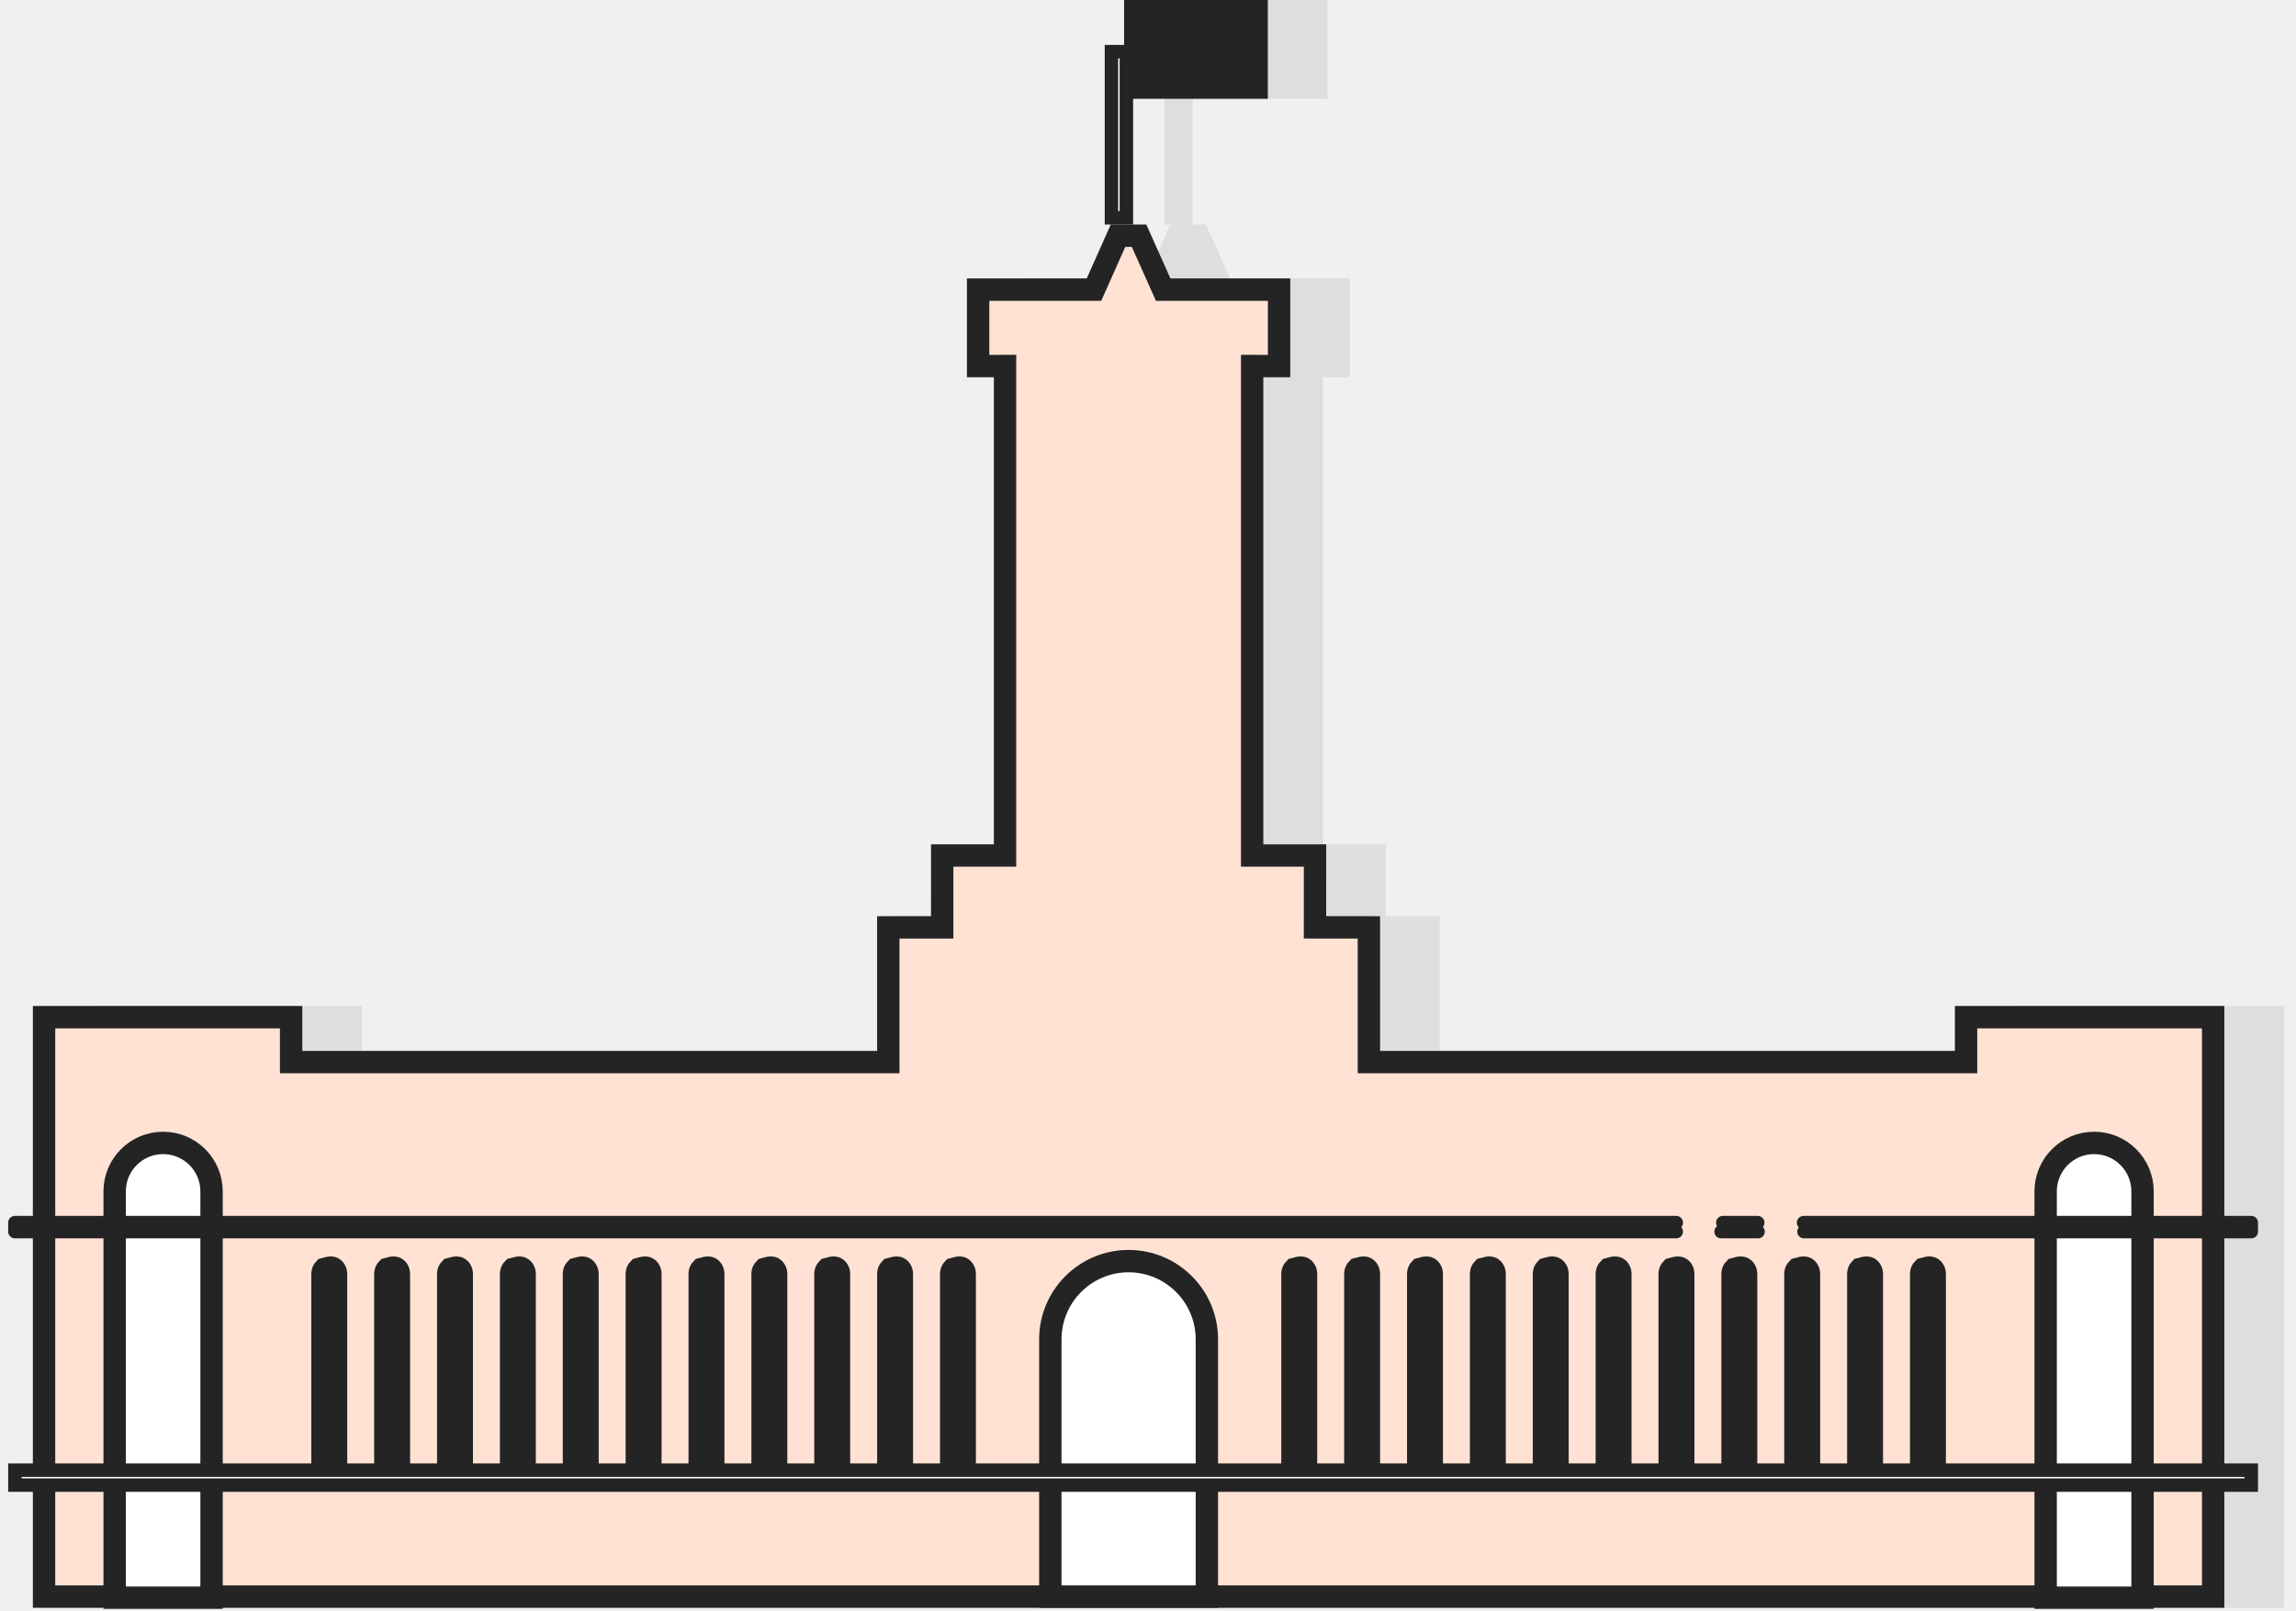
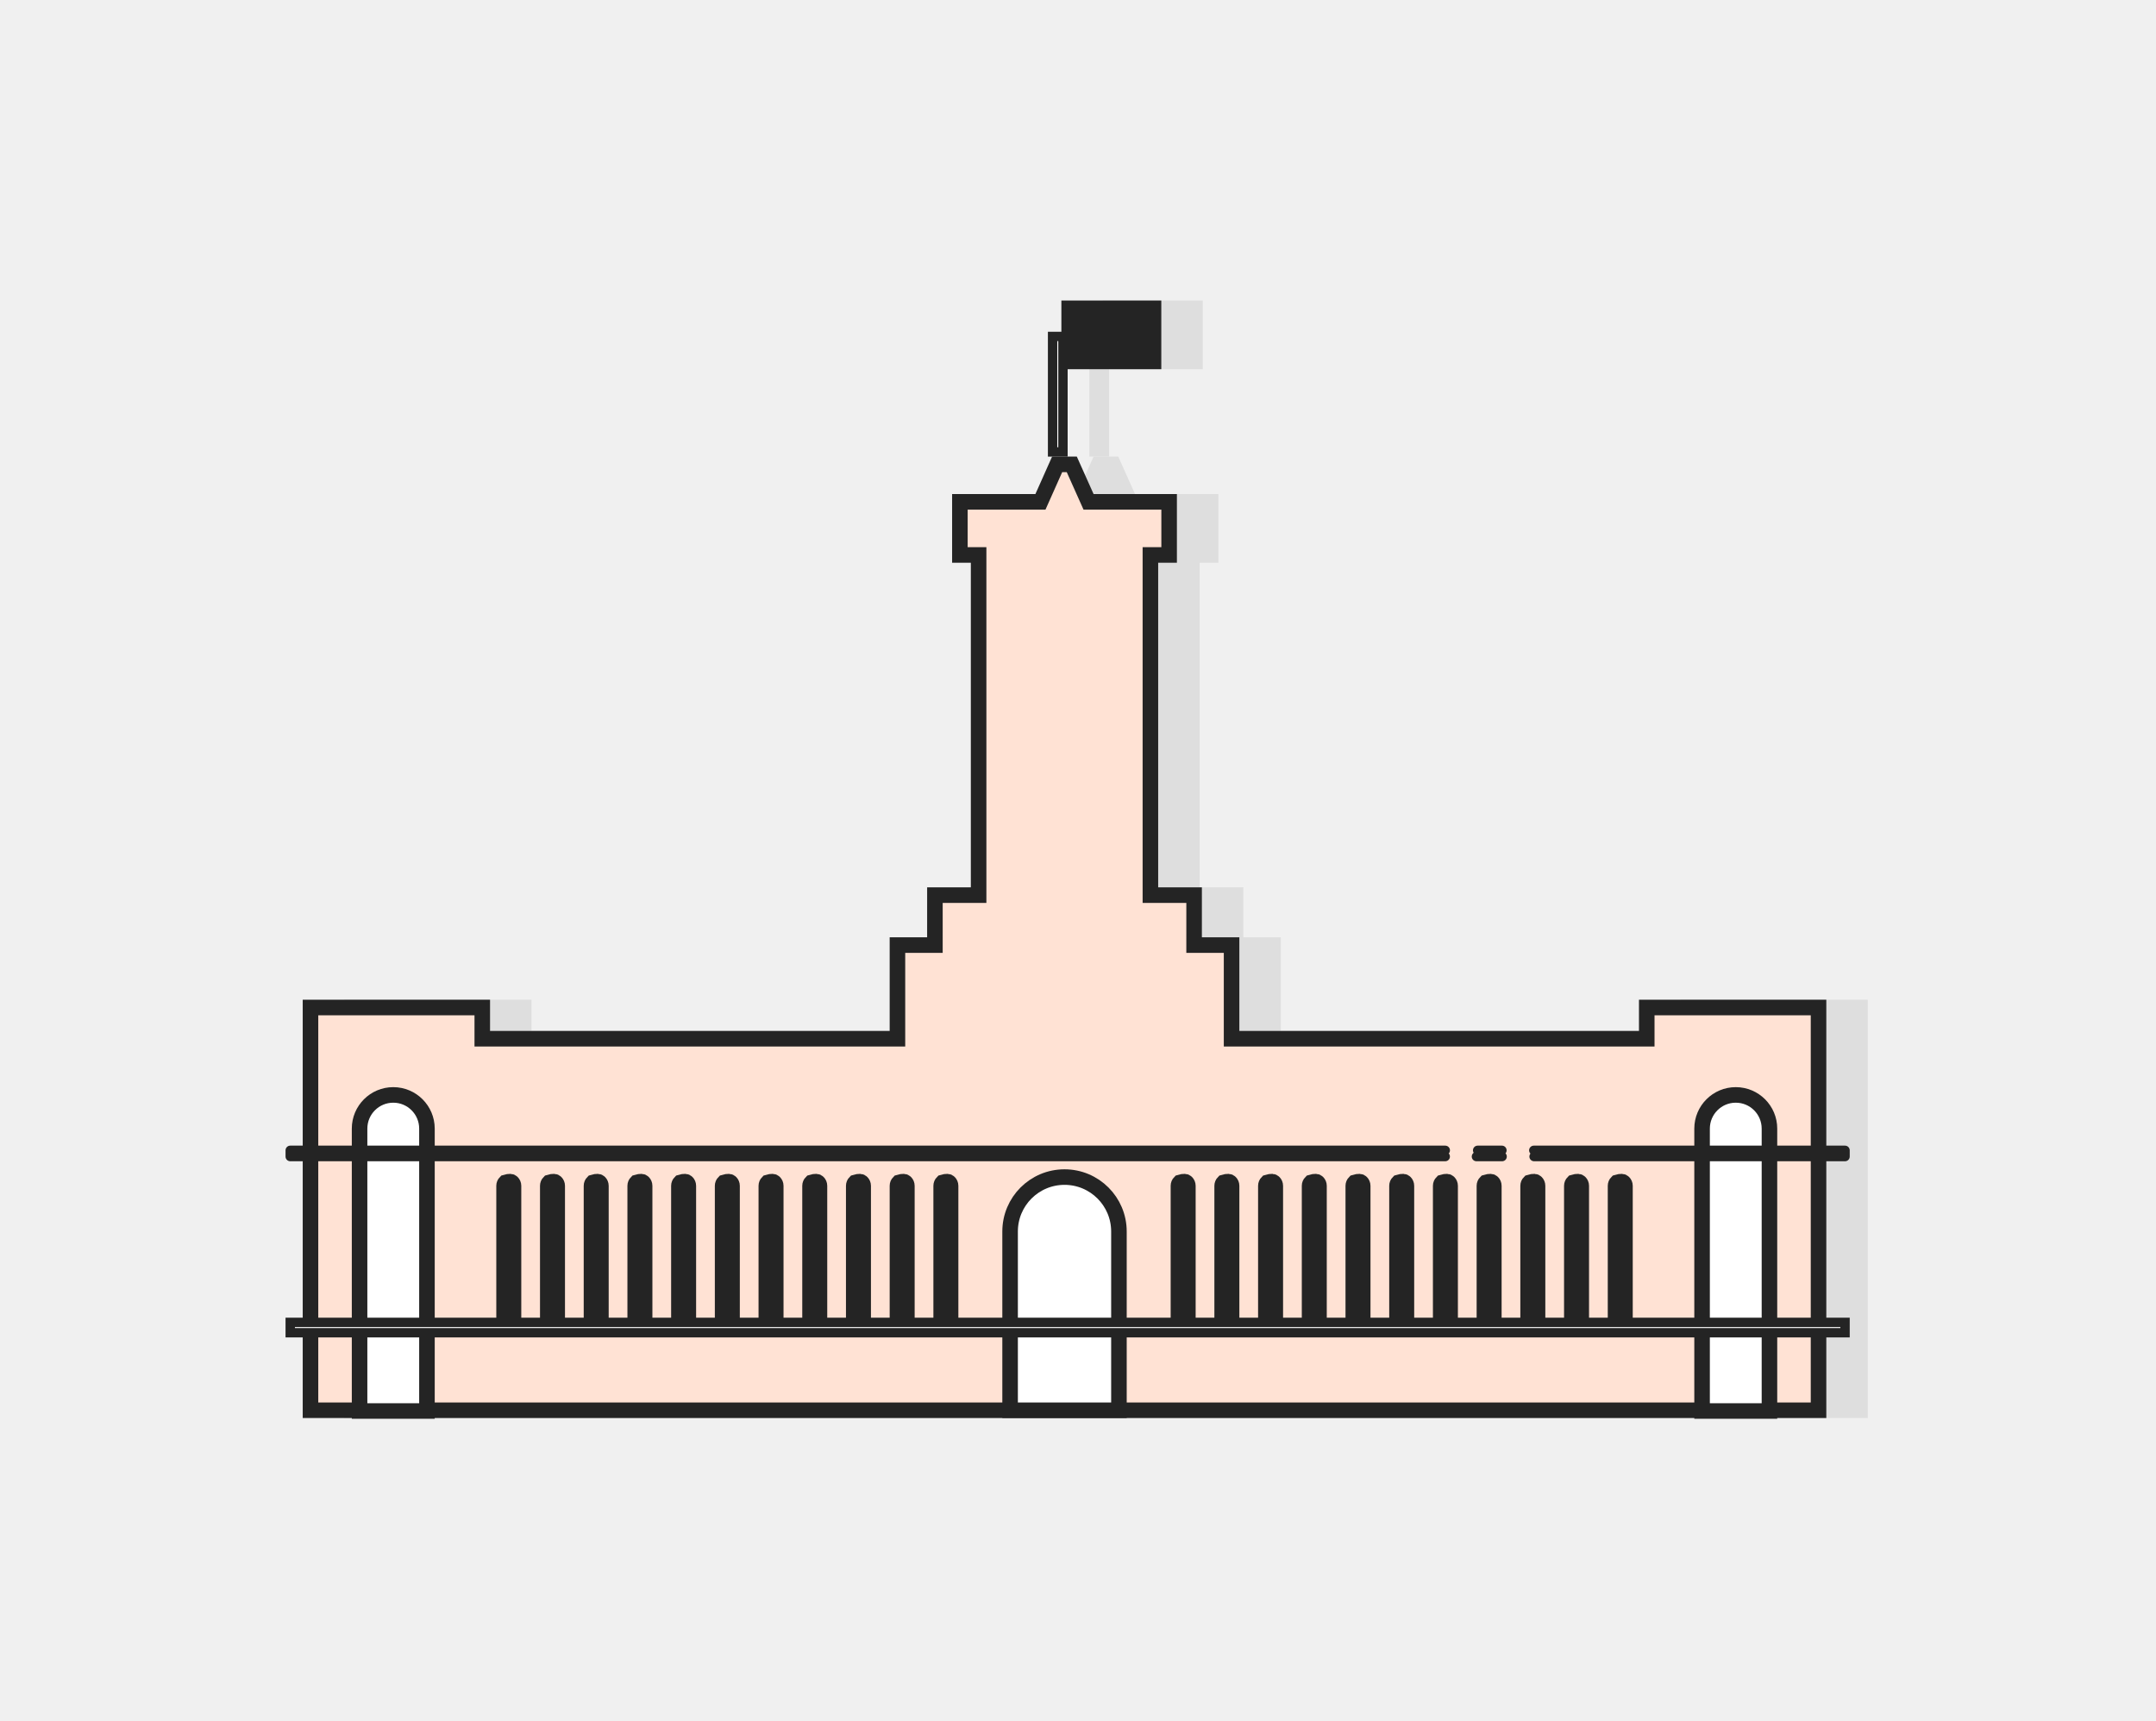
- <svg xmlns="http://www.w3.org/2000/svg" width="154px" height="108px" viewBox="0 0 154 108" version="1.1">
-   <g id="01_Design" stroke="none" stroke-width="1" fill="none" fill-rule="evenodd">
-     <g id="03_Andere_dienstleistungen-Copy" transform="translate(-405, -954)">
-       <g id="buergeramt_button_off" transform="translate(378, 926)">
-         <g id="Group" transform="translate(27, 28)">
-           <rect id="Rectangle-Copy-6" stroke="#DEDEDE" stroke-width="0.904" fill="#DEDEDE" transform="translate(79.6988, 9.036145) scale(-1, 1) translate(-79.6988, -9.036145) " x="79.849" y="3.464" width="1" height="11.145" />
-           <rect id="Rectangle-Copy-7" stroke="#DEDEDE" stroke-width="0.904" fill="#DEDEDE" x="79.849" y="0.452" width="8.735" height="5.723" />
-           <path d="M80.401,15.81 L82.018,19.424 L89.792,19.425 L89.792,24.551 L87.985,24.55 L87.985,57.376 L92.202,57.376 L92.201,62.195 L95.816,62.196 L95.816,71.231 L135.87,71.231 L135.87,68.22 L152.443,68.22 L152.443,107.081 L6.955,107.081 L6.955,68.22 L23.527,68.22 L23.527,71.231 L63.581,71.231 L63.581,62.196 L67.195,62.195 L67.196,57.376 L71.412,57.376 L71.412,24.55 L69.605,24.551 L69.605,19.425 L77.377,19.424 L78.988,15.81 L80.401,15.81 Z" id="Combined-Shape" stroke="#DEDEDE" stroke-width="1.5" fill="#DEDEDE" />
-           <path d="M76.401,15.81 L78.018,19.424 L85.792,19.425 L85.792,24.551 L83.985,24.55 L83.985,57.376 L88.202,57.376 L88.201,62.195 L91.816,62.196 L91.816,71.231 L131.87,71.231 L131.87,68.22 L148.443,68.22 L148.443,107.081 L2.955,107.081 L2.955,68.22 L19.527,68.22 L19.527,71.231 L59.581,71.231 L59.581,62.196 L63.195,62.195 L63.196,57.376 L67.412,57.376 L67.412,24.55 L65.605,24.551 L65.605,19.425 L73.377,19.424 L74.988,15.81 L76.401,15.81 Z" id="Combined-Shape" stroke="#242424" stroke-width="1.5" fill="#FFE2D4" />
-           <path d="M75.699,84.581 C77.149,84.581 78.461,85.169 79.411,86.119 C80.361,87.069 80.949,88.382 80.949,89.831 L80.949,89.831 L80.949,107.081 L70.449,107.081 L70.449,89.831 C70.449,88.382 71.036,87.069 71.986,86.119 C72.937,85.169 74.249,84.581 75.699,84.581 Z" id="Rectangle" stroke="#242424" stroke-width="1.5" fill="#FFFFFF" />
-           <rect id="Rectangle-Copy-6" stroke="#242424" stroke-width="0.904" fill="#FFFFFF" transform="translate(75.6988, 9.036145) scale(-1, 1) translate(-75.6988, -9.036145) " x="75.849" y="3.464" width="1" height="11.145" />
-           <rect id="Rectangle-Copy-7" stroke="#242424" stroke-width="0.904" fill="#242424" x="75.849" y="0.452" width="8.735" height="5.723" />
-           <g id="Group-21" transform="translate(0.879518, 84.21687)" fill="#FFFFFF" stroke="#242424" stroke-width="1.5">
-             <path d="M20.883,0.883 C21.33,0.75 21.444,0.801 21.526,0.883 C21.609,0.966 21.66,1.079 21.66,1.205 L21.66,1.205 L21.66,14.25 L20.75,14.25 L20.75,1.205 C20.75,1.079 20.801,0.966 20.883,0.883 Z" id="Rectangle-Copy-10" />
-             <path d="M85.943,0.883 C86.391,0.75 86.504,0.801 86.587,0.883 C86.669,0.966 86.72,1.079 86.72,1.205 L86.72,1.205 L86.72,14.25 L85.81,14.25 L85.81,1.205 C85.81,1.079 85.861,0.966 85.943,0.883 Z" id="Rectangle-Copy-22" />
-             <path d="M46.184,0.883 C46.632,0.75 46.745,0.801 46.828,0.883 C46.91,0.966 46.961,1.079 46.961,1.205 L46.961,1.205 L46.961,14.25 L46.051,14.25 L46.051,1.205 C46.051,1.079 46.102,0.966 46.184,0.883 Z" id="Rectangle-Copy-17" />
-             <path d="M111.245,0.883 C111.692,0.75 111.806,0.801 111.888,0.883 C111.97,0.966 112.021,1.079 112.021,1.205 L112.021,1.205 L112.021,14.25 L111.111,14.25 L111.111,1.205 C111.111,1.079 111.162,0.966 111.245,0.883 Z" id="Rectangle-Copy-23" />
-             <path d="M33.534,0.883 C33.981,0.75 34.095,0.801 34.177,0.883 C34.259,0.966 34.31,1.079 34.31,1.205 L34.31,1.205 L34.31,14.25 L33.401,14.25 L33.401,1.205 C33.401,1.079 33.452,0.966 33.534,0.883 Z" id="Rectangle-Copy-14" />
-             <path d="M98.594,0.883 C99.041,0.75 99.155,0.801 99.237,0.883 C99.32,0.966 99.37,1.079 99.37,1.205 L99.37,1.205 L99.37,14.25 L98.461,14.25 L98.461,1.205 C98.461,1.079 98.512,0.966 98.594,0.883 Z" id="Rectangle-Copy-24" />
-             <path d="M58.835,0.883 C59.282,0.75 59.396,0.801 59.478,0.883 C59.561,0.966 59.611,1.079 59.611,1.205 L59.611,1.205 L59.611,14.25 L58.702,14.25 L58.702,1.205 C58.702,1.079 58.753,0.966 58.835,0.883 Z" id="Rectangle-Copy-18" />
-             <path d="M123.895,0.883 C124.342,0.75 124.456,0.801 124.538,0.883 C124.621,0.966 124.672,1.079 124.672,1.205 L124.672,1.205 L124.672,14.25 L123.762,14.25 L123.762,1.205 C123.762,1.079 123.813,0.966 123.895,0.883 Z" id="Rectangle-Copy-25" />
-             <path d="M25.1,0.883 C25.547,0.75 25.661,0.801 25.743,0.883 C25.826,0.966 25.877,1.079 25.877,1.205 L25.877,1.205 L25.877,14.25 L24.967,14.25 L24.967,1.205 C24.967,1.079 25.018,0.966 25.1,0.883 Z" id="Rectangle-Copy-12" />
-             <path d="M90.16,0.883 C90.608,0.75 90.721,0.801 90.804,0.883 C90.886,0.966 90.937,1.079 90.937,1.205 L90.937,1.205 L90.937,14.25 L90.027,14.25 L90.027,1.205 C90.027,1.079 90.078,0.966 90.16,0.883 Z" id="Rectangle-Copy-26" />
-             <path d="M50.401,0.883 C50.848,0.75 50.962,0.801 51.044,0.883 C51.127,0.966 51.178,1.079 51.178,1.205 L51.178,1.205 L51.178,14.25 L50.268,14.25 L50.268,1.205 C50.268,1.079 50.319,0.966 50.401,0.883 Z" id="Rectangle-Copy-19" />
-             <path d="M115.462,0.883 C115.909,0.75 116.022,0.801 116.105,0.883 C116.187,0.966 116.238,1.079 116.238,1.205 L116.238,1.205 L116.238,14.25 L115.328,14.25 L115.328,1.205 C115.328,1.079 115.379,0.966 115.462,0.883 Z" id="Rectangle-Copy-27" />
-             <path d="M37.751,0.883 C38.198,0.75 38.312,0.801 38.394,0.883 C38.476,0.966 38.527,1.079 38.527,1.205 L38.527,1.205 L38.527,14.25 L37.617,14.25 L37.617,1.205 C37.617,1.079 37.668,0.966 37.751,0.883 Z" id="Rectangle-Copy-15" />
-             <path d="M102.811,0.883 C103.258,0.75 103.372,0.801 103.454,0.883 C103.536,0.966 103.587,1.079 103.587,1.205 L103.587,1.205 L103.587,14.25 L102.678,14.25 L102.678,1.205 C102.678,1.079 102.729,0.966 102.811,0.883 Z" id="Rectangle-Copy-28" />
-             <path d="M63.052,0.883 C63.499,0.75 63.613,0.801 63.695,0.883 C63.777,0.966 63.828,1.079 63.828,1.205 L63.828,1.205 L63.828,14.25 L62.919,14.25 L62.919,1.205 C62.919,1.079 62.97,0.966 63.052,0.883 Z" id="Rectangle-Copy-20" />
-             <path d="M128.112,0.883 C128.559,0.75 128.673,0.801 128.755,0.883 C128.838,0.966 128.889,1.079 128.889,1.205 L128.889,1.205 L128.889,14.25 L127.979,14.25 L127.979,1.205 C127.979,1.079 128.03,0.966 128.112,0.883 Z" id="Rectangle-Copy-29" />
-             <path d="M29.317,0.883 C29.764,0.75 29.878,0.801 29.96,0.883 C30.042,0.966 30.093,1.079 30.093,1.205 L30.093,1.205 L30.093,14.25 L29.184,14.25 L29.184,1.205 C29.184,1.079 29.235,0.966 29.317,0.883 Z" id="Rectangle-Copy-13" />
-             <path d="M94.377,0.883 C94.824,0.75 94.938,0.801 95.02,0.883 C95.103,0.966 95.154,1.079 95.154,1.205 L95.154,1.205 L95.154,14.25 L94.244,14.25 L94.244,1.205 C94.244,1.079 94.295,0.966 94.377,0.883 Z" id="Rectangle-Copy-30" />
-             <path d="M54.618,0.883 C55.065,0.75 55.179,0.801 55.261,0.883 C55.344,0.966 55.395,1.079 55.395,1.205 L55.395,1.205 L55.395,14.25 L54.485,14.25 L54.485,1.205 C54.485,1.079 54.536,0.966 54.618,0.883 Z" id="Rectangle-Copy-21" />
-             <path d="M119.678,0.883 C120.126,0.75 120.239,0.801 120.322,0.883 C120.404,0.966 120.455,1.079 120.455,1.205 L120.455,1.205 L120.455,14.25 L119.545,14.25 L119.545,1.205 C119.545,1.079 119.596,0.966 119.678,0.883 Z" id="Rectangle-Copy-31" />
-             <path d="M41.968,0.883 C42.415,0.75 42.528,0.801 42.611,0.883 C42.693,0.966 42.744,1.079 42.744,1.205 L42.744,1.205 L42.744,14.25 L41.834,14.25 L41.834,1.205 C41.834,1.079 41.885,0.966 41.968,0.883 Z" id="Rectangle-Copy-16" />
-             <path d="M107.028,0.883 C107.475,0.75 107.589,0.801 107.671,0.883 C107.753,0.966 107.804,1.079 107.804,1.205 L107.804,1.205 L107.804,14.25 L106.895,14.25 L106.895,1.205 C106.895,1.079 106.945,0.966 107.028,0.883 Z" id="Rectangle-Copy-32" />
-           </g>
-           <path d="M10.94,76.654 C11.837,76.654 12.65,77.017 13.238,77.606 C13.826,78.194 14.19,79.006 14.19,79.904 L14.19,79.904 L14.19,107.154 L7.69,107.154 L7.69,79.904 C7.69,79.006 8.054,78.194 8.642,77.606 C9.23,77.017 10.042,76.654 10.94,76.654 Z" id="Rectangle-Copy-8" stroke="#242424" stroke-width="1.5" fill="#FFFFFF" />
-           <path d="M140.458,76.654 C141.355,76.654 142.168,77.017 142.756,77.606 C143.344,78.194 143.708,79.006 143.708,79.904 L143.708,79.904 L143.708,107.154 L137.208,107.154 L137.208,79.904 C137.208,79.006 137.572,78.194 138.16,77.606 C138.748,77.017 139.56,76.654 140.458,76.654 Z" id="Rectangle-Copy-9" stroke="#242424" stroke-width="1.5" fill="#FFFFFF" />
-           <path d="M120.972,82 L151,82 L151,82.602 L121,82.602 M112.43,82.602 L1,82.602 L1,82 L112.433,82 M117.917,82.602 L115.439,82.602 M115.556,82 L117.898,82" id="Shape" stroke="#242424" stroke-width="0.904" fill="#FFFFFF" stroke-linecap="round" stroke-linejoin="round" />
-           <rect id="Rectangle-Copy-11" stroke="#242424" stroke-width="0.904" fill="#FFFFFF" transform="translate(76, 99.3012) scale(1, -1) translate(-76, -99.3012) " x="1" y="99" width="150" height="1" />
-         </g>
-       </g>
-     </g>
+ <svg xmlns="http://www.w3.org/2000/svg" width="208" height="166" viewBox="0 0 208 166">
+   <g fill="none" fill-rule="evenodd" transform="translate(27 29)">
+     <rect width="1" height="11.145" x="79.849" y="3.464" fill="#DEDEDE" stroke="#DEDEDE" stroke-width=".904" transform="matrix(-1 0 0 1 159.398 0)" />
+     <rect width="8.735" height="5.723" x="79.849" y=".452" fill="#DEDEDE" stroke="#DEDEDE" stroke-width=".904" />
+     <path fill="#DEDEDE" stroke="#DEDEDE" stroke-width="1.5" d="M80.401,15.81 L78.988,15.81 L77.377,19.424 L69.605,19.425 L69.605,24.551 L71.412,24.55 L71.412,57.376 L67.196,57.376 L67.195,62.195 L63.581,62.196 L63.581,71.231 L23.527,71.231 L23.527,68.22 L6.955,68.22 L6.955,107.081 L152.443,107.081 L152.443,68.22 L135.87,68.22 L135.87,71.231 L95.816,71.231 L95.816,62.196 L92.201,62.195 L92.202,57.376 L87.985,57.376 L87.985,24.55 L89.792,24.551 L89.792,19.425 L82.018,19.424 L80.401,15.81 Z" />
+     <path fill="#FFE2D4" stroke="#242424" stroke-width="1.5" d="M76.401,15.81 L74.988,15.81 L73.377,19.424 L65.605,19.425 L65.605,24.551 L67.412,24.55 L67.412,57.376 L63.196,57.376 L63.195,62.195 L59.581,62.196 L59.581,71.231 L19.527,71.231 L19.527,68.22 L2.955,68.22 L2.955,107.081 L148.443,107.081 L148.443,68.22 L131.87,68.22 L131.87,71.231 L91.816,71.231 L91.816,62.196 L88.201,62.195 L88.202,57.376 L83.985,57.376 L83.985,24.55 L85.792,24.551 L85.792,19.425 L78.018,19.424 L76.401,15.81 Z" />
+     <path fill="#FFF" stroke="#242424" stroke-width="1.5" d="M75.699,84.581 C74.249,84.581 72.937,85.169 71.986,86.119 C71.036,87.069 70.449,88.382 70.449,89.831 L70.449,107.081 L80.949,107.081 L80.949,89.831 C80.949,88.382 80.361,87.069 79.411,86.119 C78.461,85.169 77.149,84.581 75.699,84.581 Z" />
+     <rect width="1" height="11.145" x="75.849" y="3.464" fill="#FFF" stroke="#242424" stroke-width=".904" transform="matrix(-1 0 0 1 151.398 0)" />
+     <rect width="8.735" height="5.723" x="75.849" y=".452" fill="#242424" stroke="#242424" stroke-width=".904" />
+     <path fill="#FFF" stroke="#242424" stroke-width="1.5" d="M20.883.883C20.801.966 20.75 1.079 20.75 1.205L20.75 14.25 21.66 14.25 21.66 1.205C21.66 1.079 21.609.966 21.526.883 21.444.801 21.33.75 20.883.883zM85.943.883C85.861.966 85.81 1.079 85.81 1.205L85.81 14.25 86.72 14.25 86.72 1.205C86.72 1.079 86.669.966 86.587.883 86.504.801 86.391.75 85.943.883zM46.184.883C46.102.966 46.051 1.079 46.051 1.205L46.051 14.25 46.961 14.25 46.961 1.205C46.961 1.079 46.91.966 46.828.883 46.745.801 46.632.75 46.184.883zM111.245.883C111.162.966 111.111 1.079 111.111 1.205L111.111 14.25 112.021 14.25 112.021 1.205C112.021 1.079 111.97.966 111.888.883 111.806.801 111.692.75 111.245.883zM33.534.883C33.452.966 33.401 1.079 33.401 1.205L33.401 14.25 34.31 14.25 34.31 1.205C34.31 1.079 34.259.966 34.177.883 34.095.801 33.981.75 33.534.883zM98.594.883C98.512.966 98.461 1.079 98.461 1.205L98.461 14.25 99.37 14.25 99.37 1.205C99.37 1.079 99.32.966 99.237.883 99.155.801 99.041.75 98.594.883zM58.835.883C58.753.966 58.702 1.079 58.702 1.205L58.702 14.25 59.611 14.25 59.611 1.205C59.611 1.079 59.561.966 59.478.883 59.396.801 59.282.75 58.835.883zM123.895.883C123.813.966 123.762 1.079 123.762 1.205L123.762 14.25 124.672 14.25 124.672 1.205C124.672 1.079 124.621.966 124.538.883 124.456.801 124.342.75 123.895.883zM25.1.883C25.018.966 24.967 1.079 24.967 1.205L24.967 14.25 25.877 14.25 25.877 1.205C25.877 1.079 25.826.966 25.743.883 25.661.801 25.547.75 25.1.883zM90.16.883C90.078.966 90.027 1.079 90.027 1.205L90.027 14.25 90.937 14.25 90.937 1.205C90.937 1.079 90.886.966 90.804.883 90.721.801 90.608.75 90.16.883zM50.401.883C50.319.966 50.268 1.079 50.268 1.205L50.268 14.25 51.178 14.25 51.178 1.205C51.178 1.079 51.127.966 51.044.883 50.962.801 50.848.75 50.401.883zM115.462.883C115.379.966 115.328 1.079 115.328 1.205L115.328 14.25 116.238 14.25 116.238 1.205C116.238 1.079 116.187.966 116.105.883 116.022.801 115.909.75 115.462.883zM37.751.883C37.668.966 37.617 1.079 37.617 1.205L37.617 14.25 38.527 14.25 38.527 1.205C38.527 1.079 38.476.966 38.394.883 38.312.801 38.198.75 37.751.883zM102.811.883C102.729.966 102.678 1.079 102.678 1.205L102.678 14.25 103.587 14.25 103.587 1.205C103.587 1.079 103.536.966 103.454.883 103.372.801 103.258.75 102.811.883zM63.052.883C62.97.966 62.919 1.079 62.919 1.205L62.919 14.25 63.828 14.25 63.828 1.205C63.828 1.079 63.777.966 63.695.883 63.613.801 63.499.75 63.052.883zM128.112.883C128.03.966 127.979 1.079 127.979 1.205L127.979 14.25 128.889 14.25 128.889 1.205C128.889 1.079 128.838.966 128.755.883 128.673.801 128.559.75 128.112.883zM29.317.883C29.235.966 29.184 1.079 29.184 1.205L29.184 14.25 30.093 14.25 30.093 1.205C30.093 1.079 30.042.966 29.96.883 29.878.801 29.764.75 29.317.883zM94.377.883C94.295.966 94.244 1.079 94.244 1.205L94.244 14.25 95.154 14.25 95.154 1.205C95.154 1.079 95.103.966 95.02.883 94.938.801 94.824.75 94.377.883zM54.618.883C54.536.966 54.485 1.079 54.485 1.205L54.485 14.25 55.395 14.25 55.395 1.205C55.395 1.079 55.344.966 55.261.883 55.179.801 55.065.75 54.618.883zM119.678.883C119.596.966 119.545 1.079 119.545 1.205L119.545 14.25 120.455 14.25 120.455 1.205C120.455 1.079 120.404.966 120.322.883 120.239.801 120.126.75 119.678.883zM41.968.883C41.885.966 41.834 1.079 41.834 1.205L41.834 14.25 42.744 14.25 42.744 1.205C42.744 1.079 42.693.966 42.611.883 42.528.801 42.415.75 41.968.883zM107.028.883C106.945.966 106.895 1.079 106.895 1.205L106.895 14.25 107.804 14.25 107.804 1.205C107.804 1.079 107.753.966 107.671.883 107.589.801 107.475.75 107.028.883z" transform="translate(.88 84.217)" />
+     <path fill="#FFF" stroke="#242424" stroke-width="1.5" d="M10.94 76.654C10.042 76.654 9.23 77.017 8.642 77.606 8.054 78.194 7.69 79.006 7.69 79.904L7.69 107.154 14.19 107.154 14.19 79.904C14.19 79.006 13.826 78.194 13.238 77.606 12.65 77.017 11.837 76.654 10.94 76.654zM140.458 76.654C139.56 76.654 138.748 77.017 138.16 77.606 137.572 78.194 137.208 79.006 137.208 79.904L137.208 107.154 143.708 107.154 143.708 79.904C143.708 79.006 143.344 78.194 142.756 77.606 142.168 77.017 141.355 76.654 140.458 76.654z" />
+     <path fill="#FFF" stroke="#242424" stroke-linecap="round" stroke-linejoin="round" stroke-width=".904" d="M120.972,82 L151,82 L151,82.602 L121,82.602 M112.43,82.602 L1,82.602 L1,82 L112.433,82 M117.917,82.602 L115.439,82.602 M115.556,82 L117.898,82" />
+     <rect width="150" height="1" x="1" y="99" fill="#FFF" stroke="#242424" stroke-width=".904" transform="matrix(1 0 0 -1 0 198.602)" />
  </g>
</svg>
